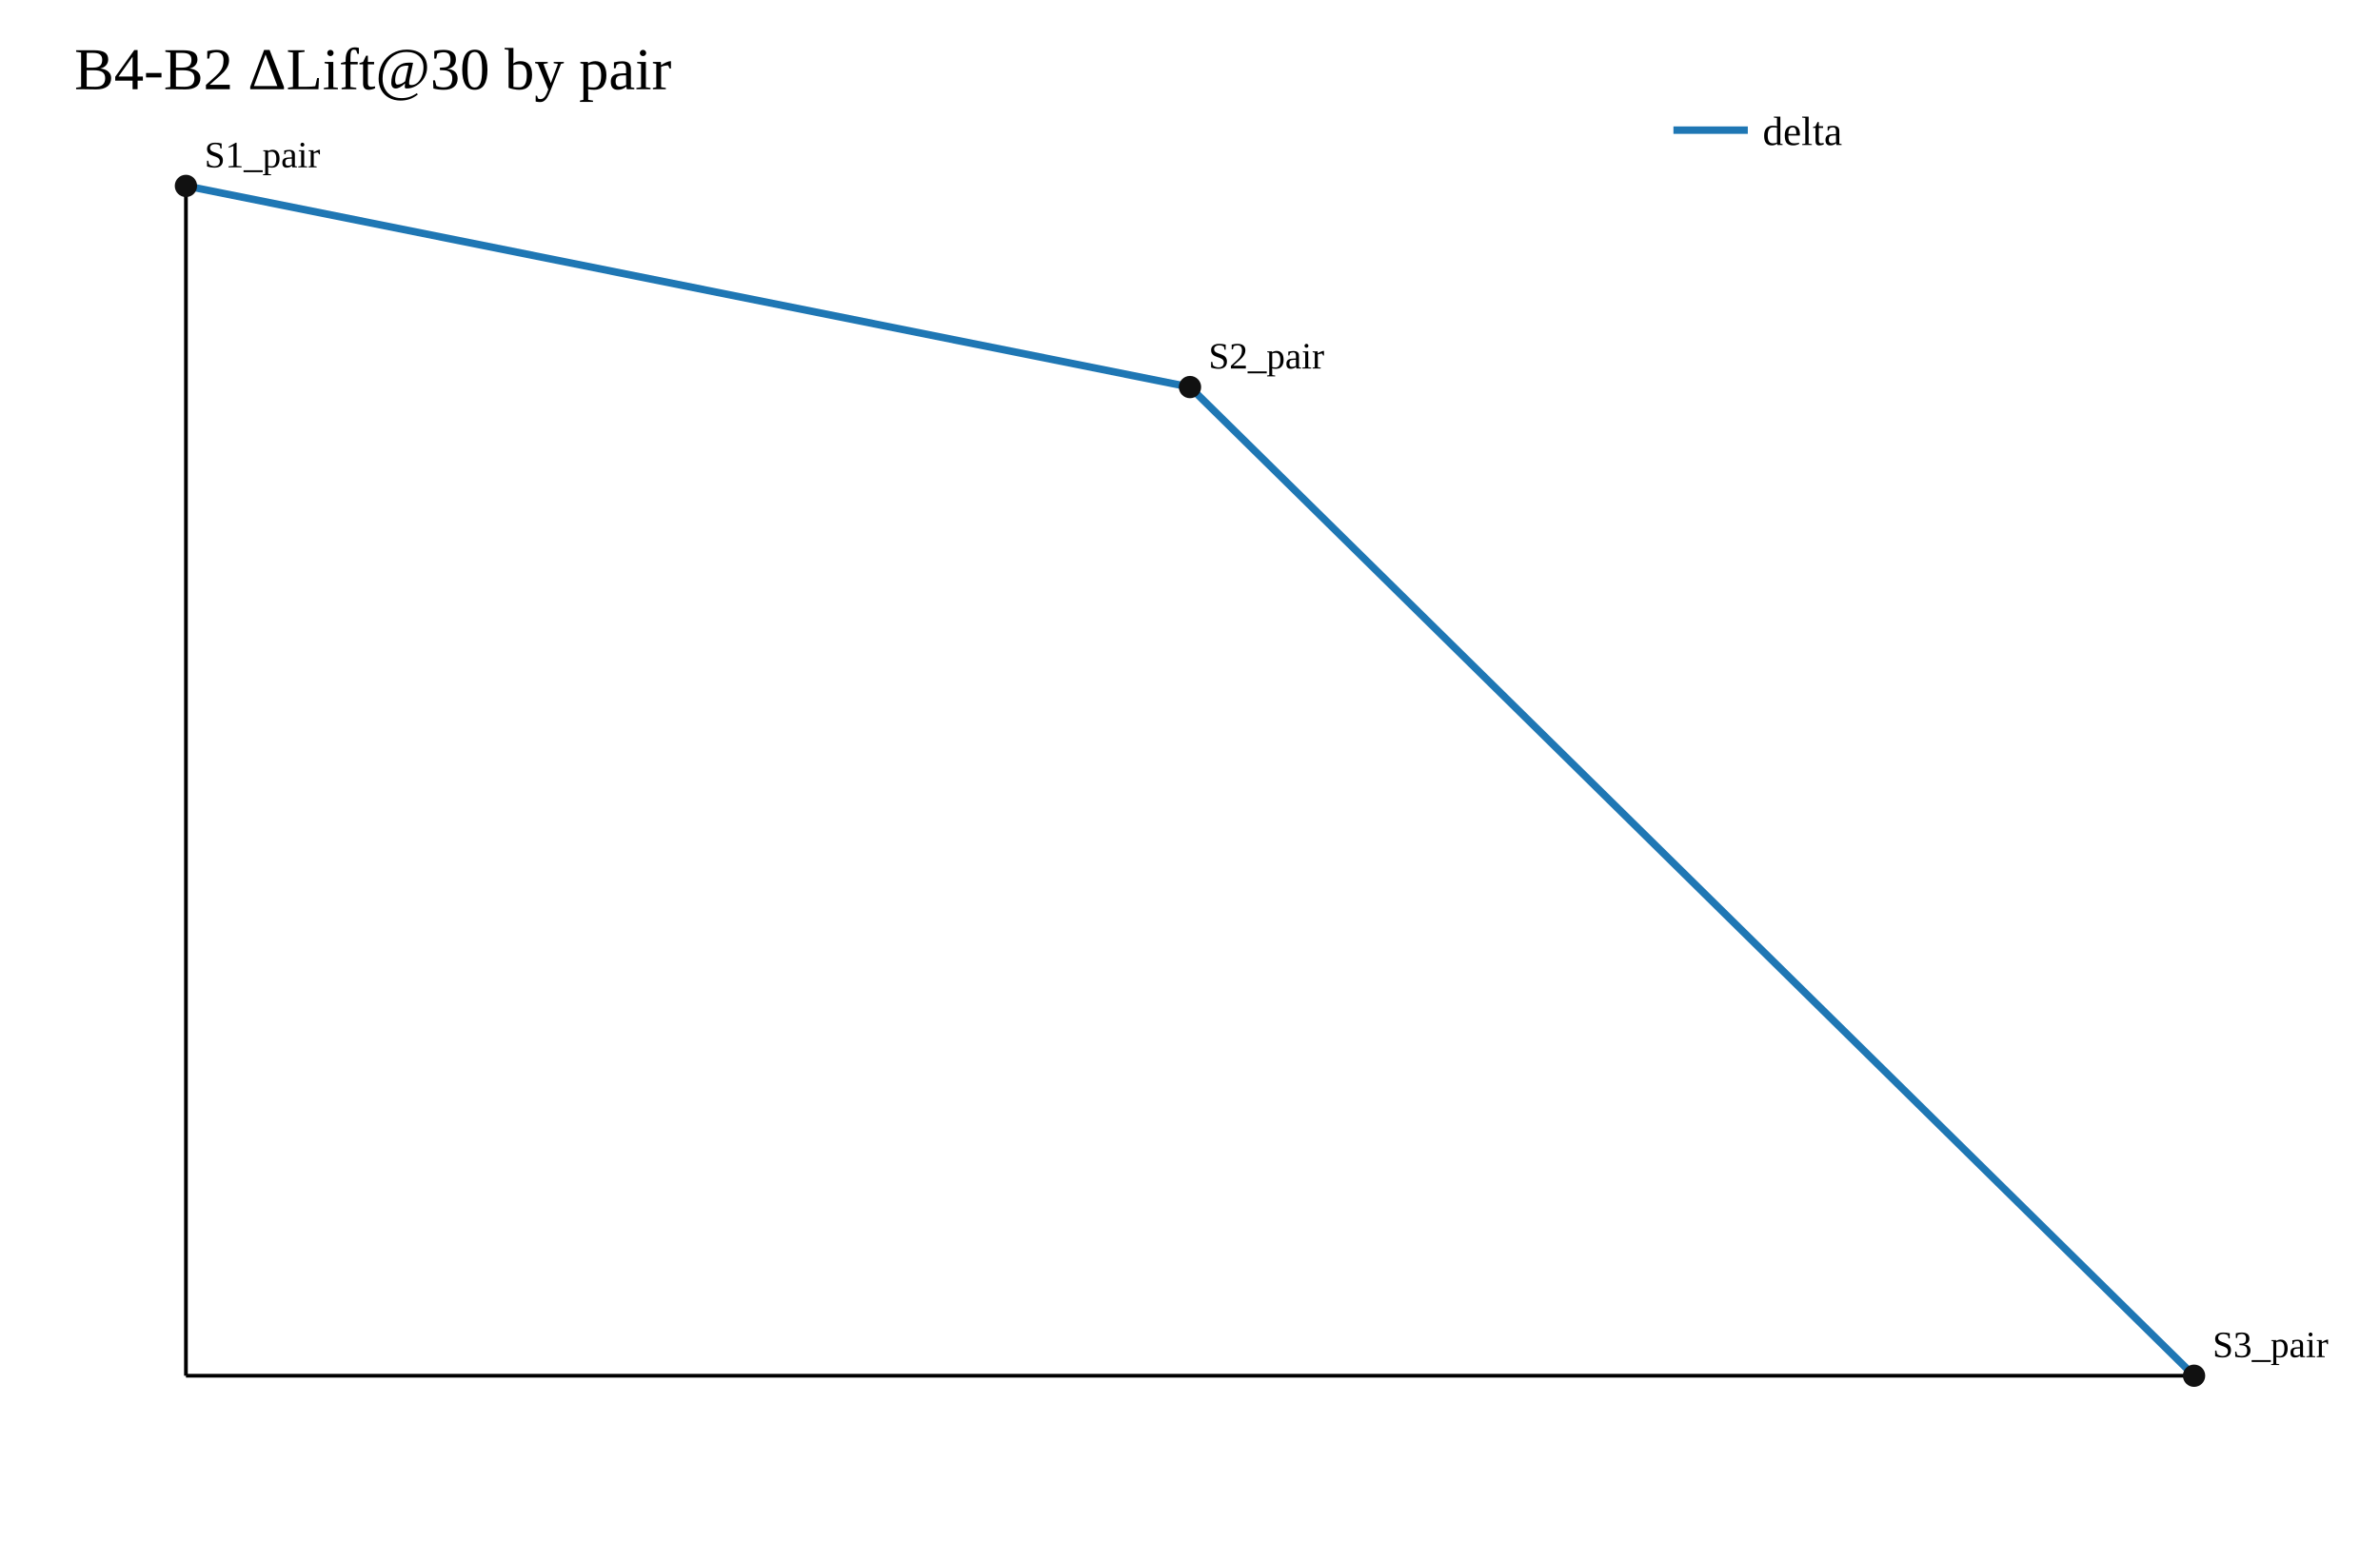
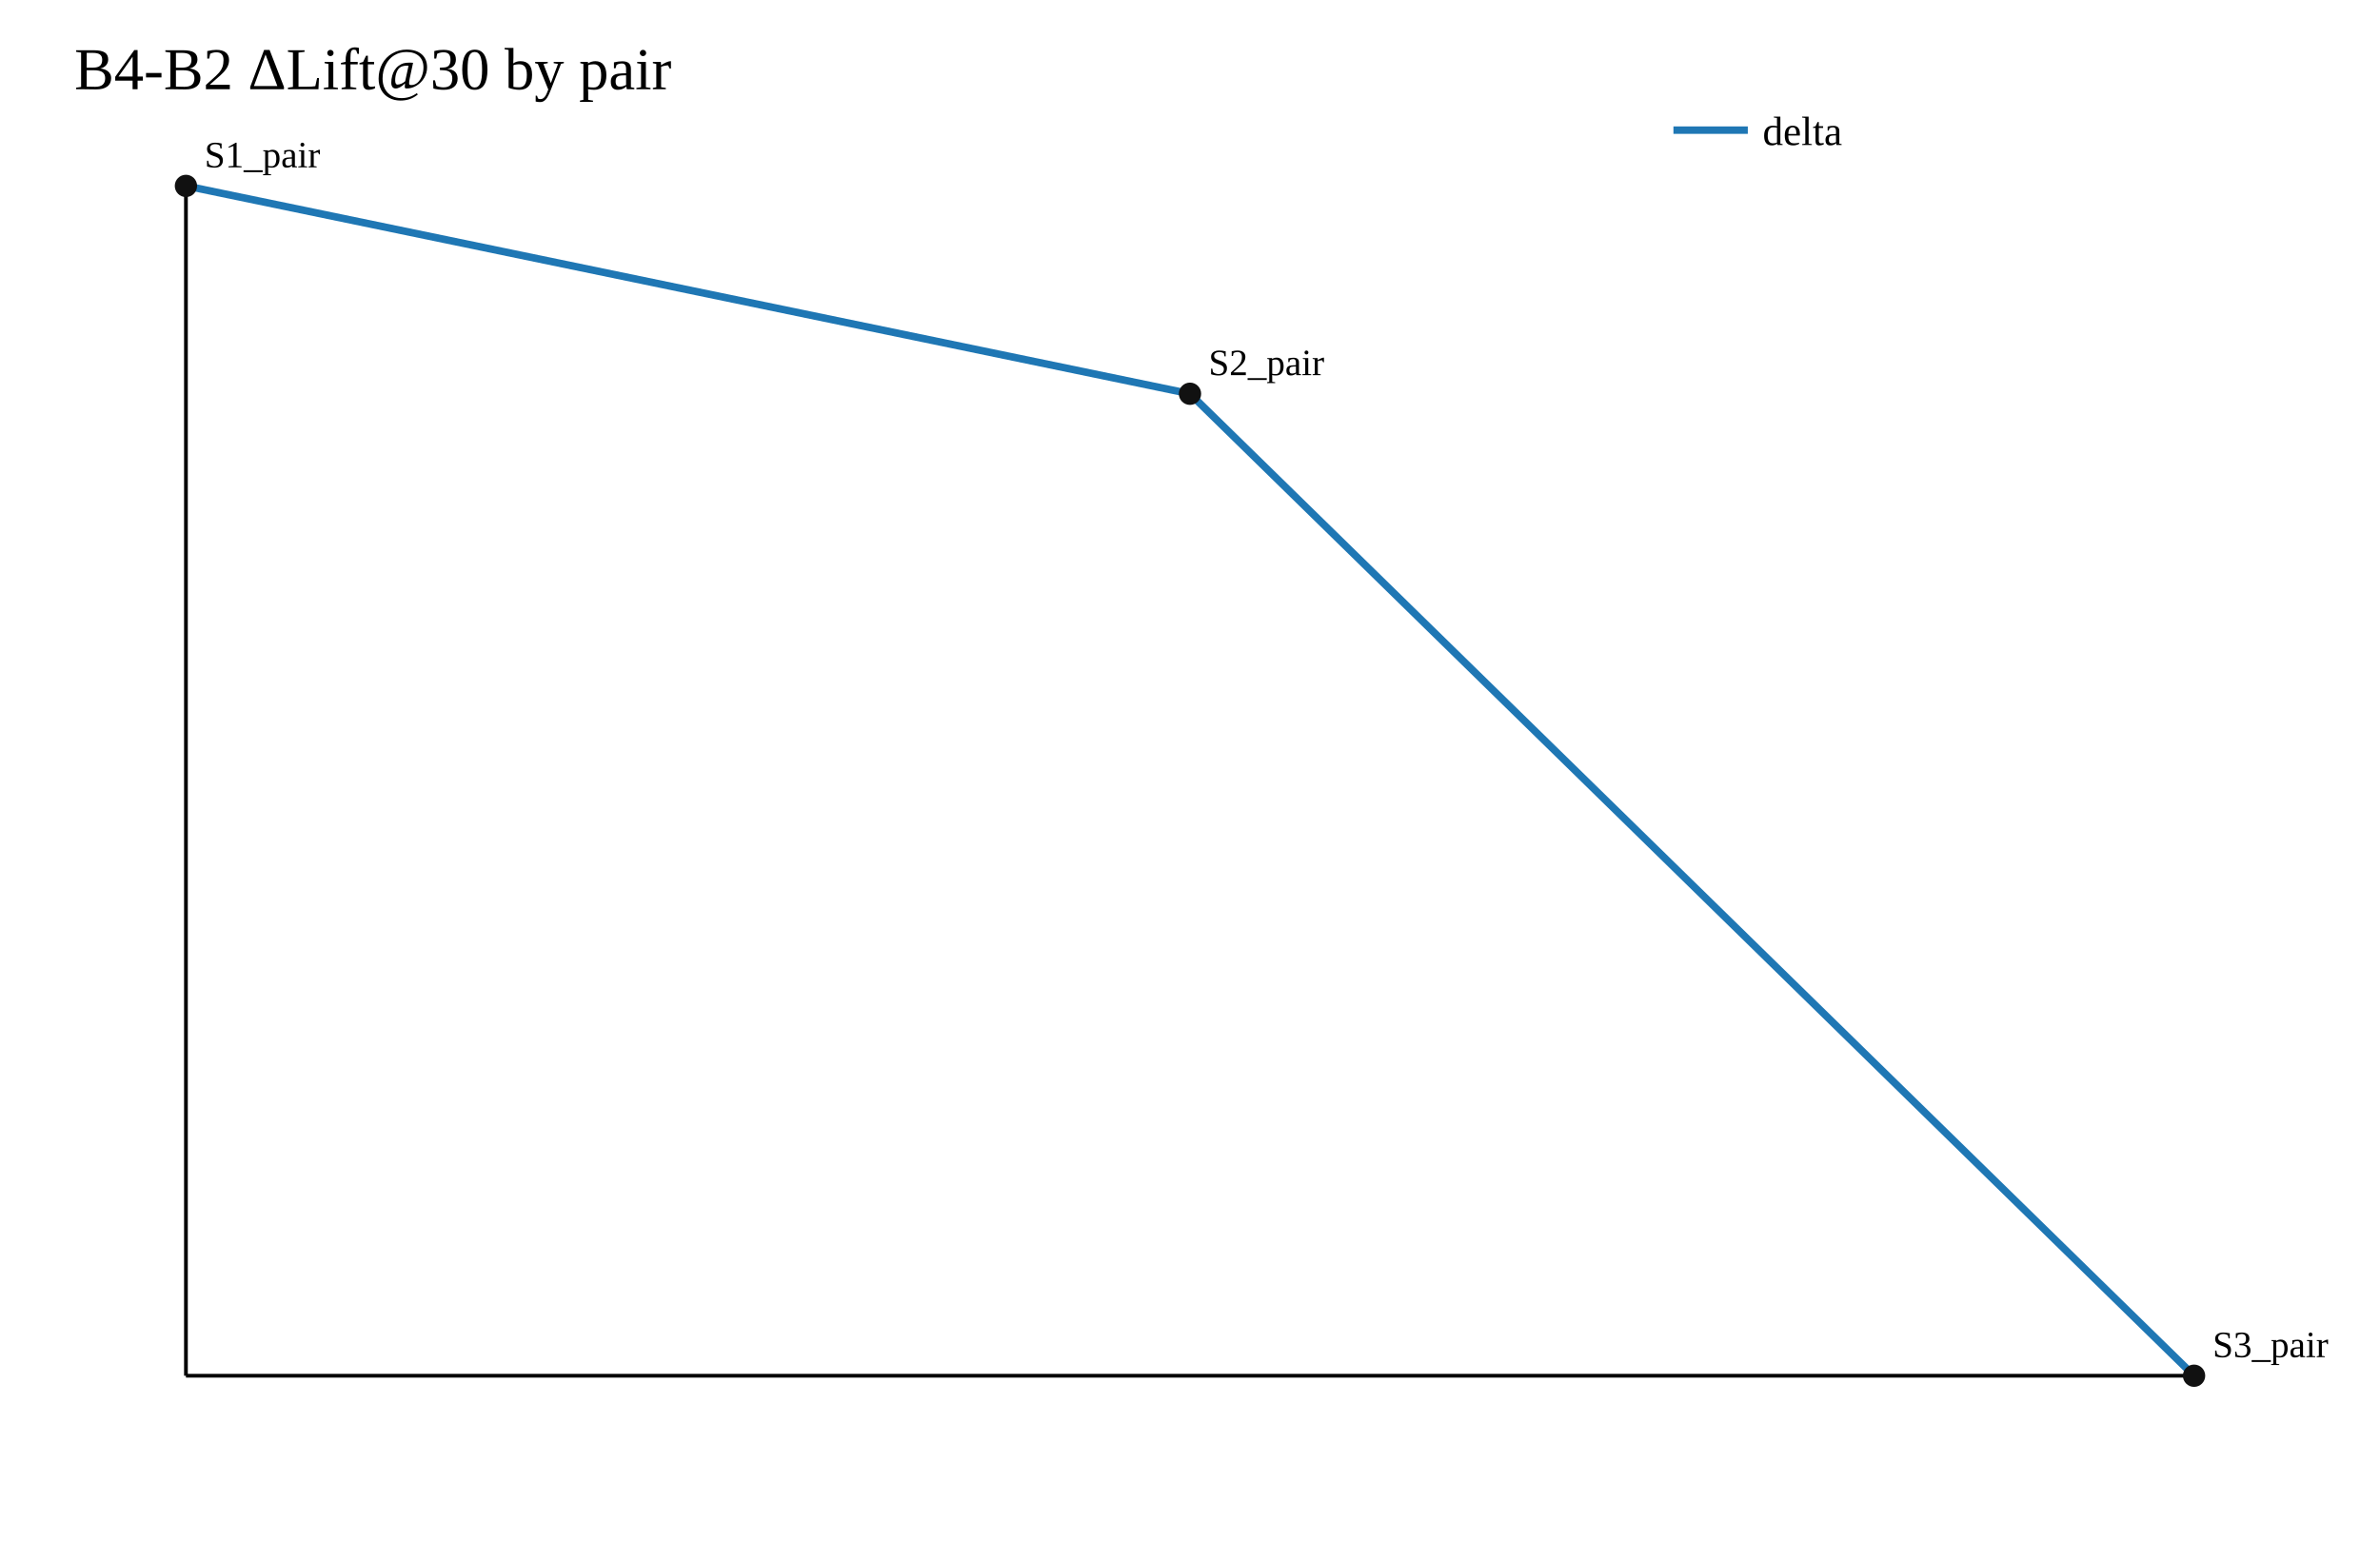
<svg xmlns="http://www.w3.org/2000/svg" width="640" height="420">
  <text x="20" y="24" font-size="16">B4-B2 ΔLift@30 by pair</text>
  <line x1="50" y1="370" x2="590" y2="370" stroke="black" />
  <line x1="50" y1="370" x2="50" y2="50" stroke="black" />
-   <polyline fill="none" stroke="#1f77b4" stroke-width="2" points="50.0,50.0 320.0,104.1 590.0,370.0" />
+   <polyline fill="none" stroke="#1f77b4" stroke-width="2" points="50.0,50.0 320.0,105.9 590.0,370.0" />
  <line x1="450" y1="35" x2="470" y2="35" stroke="#1f77b4" stroke-width="2" />
  <text x="474" y="39" font-size="11">delta</text>
  <circle cx="50.0" cy="50.0" r="3" fill="#111" />
  <text x="55.0" y="45.0" font-size="10">S1_pair</text>
-   <circle cx="320.0" cy="104.1" r="3" fill="#111" />
-   <text x="325.0" y="99.1" font-size="10">S2_pair</text>
+   <circle cx="320.0" cy="105.9" r="3" fill="#111" />
+   <text x="325.0" y="100.9" font-size="10">S2_pair</text>
  <circle cx="590.0" cy="370.0" r="3" fill="#111" />
  <text x="595.0" y="365.0" font-size="10">S3_pair</text>
</svg>
